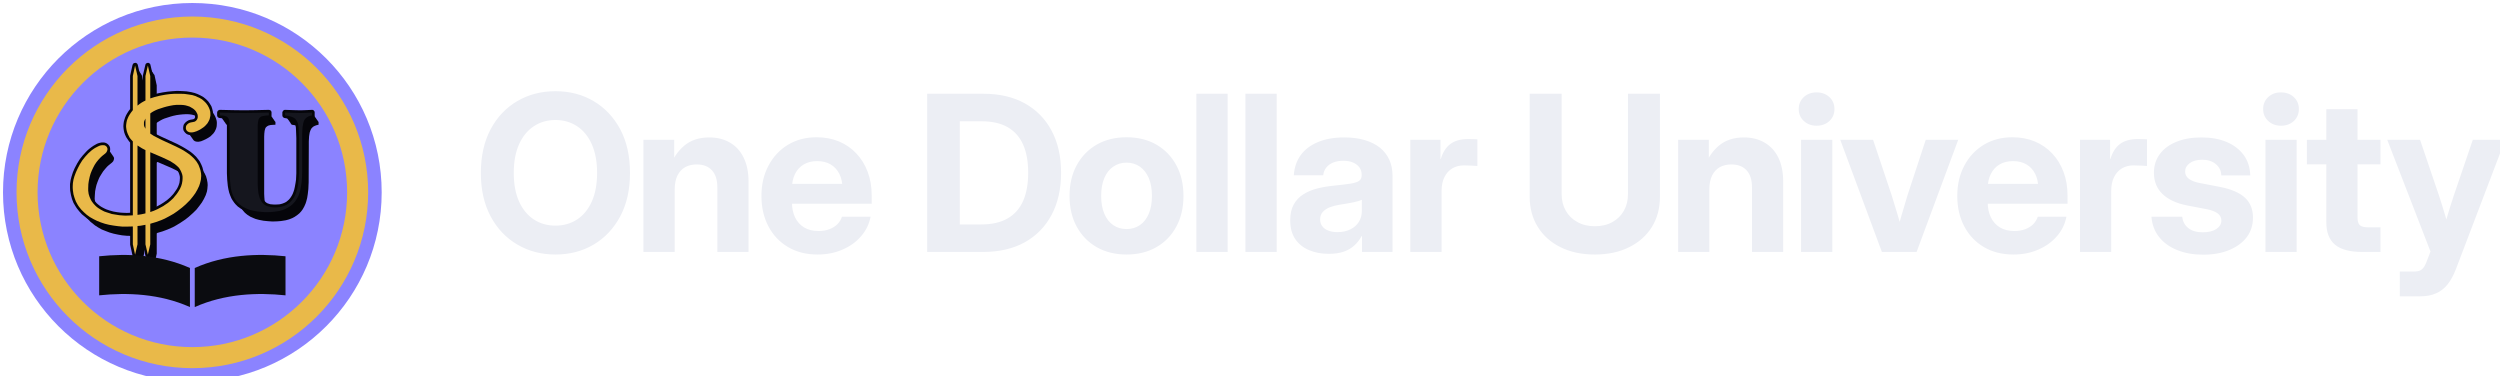
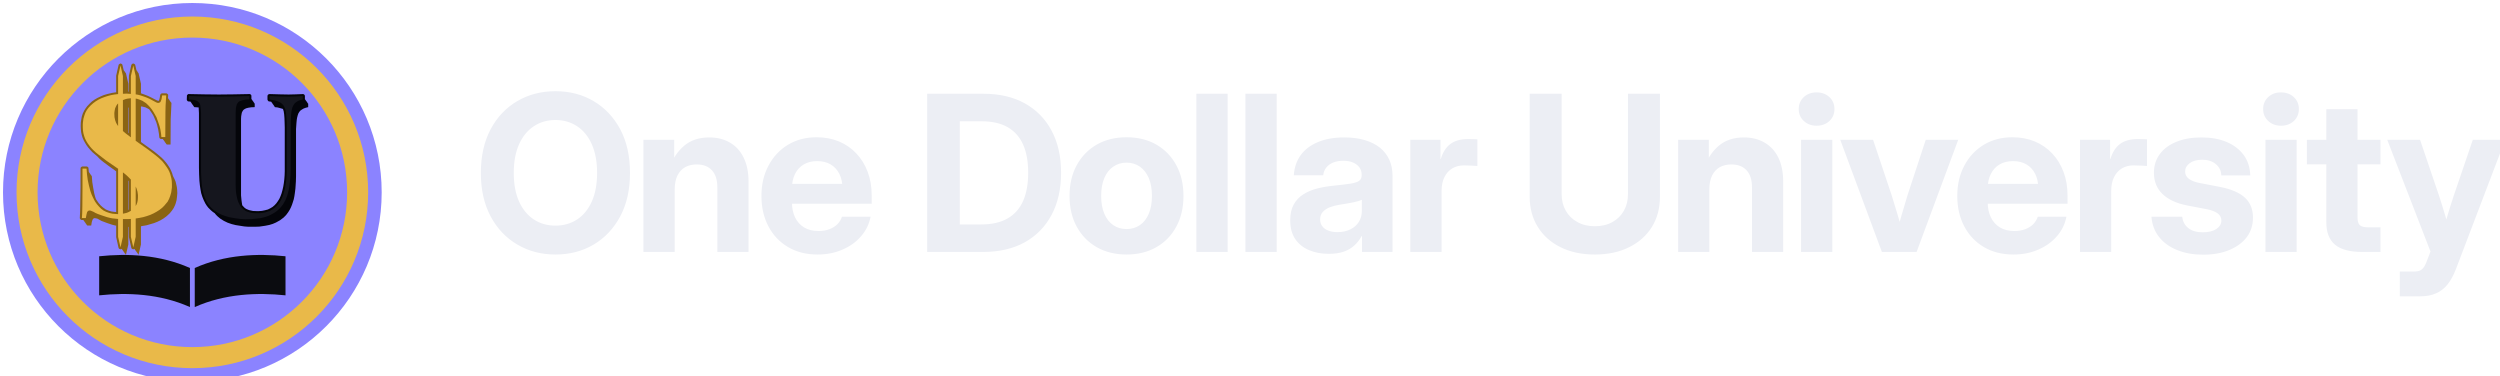
<svg xmlns="http://www.w3.org/2000/svg" viewBox="0 0 266.19 40" width="266.19" height="40">
  <g transform="translate(0 0) scale(0.16)">
    <circle cx="128" cy="128" r="126" fill="#8B83FF" />
    <circle cx="128" cy="128" r="110" fill="none" stroke="#E9B949" stroke-width="14" />
-     <path d="M64.1 98.5L66.2 97.4L67.3 97.1L68.4 97.0L69.1 97.0L69.8 97.1L70.5 97.4L70.8 97.7L71.2 98.0L75.4 104.1L75.8 104.8L75.9 105.6L75.8 106.1L75.6 106.7L75.4 107.2L75.0 107.7L74.4 108.3L72.4 109.9L71.3 110.9L69.9 112.5L68.6 114.1L67.4 116.0L66.3 117.8L65.7 119.1L64.9 121.1L64.2 123.1L63.7 125.2L63.3 127.3L63.1 130.1L63.0 132.3L63.2 133.9L63.5 135.9L64.0 137.4L64.8 138.2L65.9 139.0L67.0 139.7L68.3 140.4L69.6 141.0L71.0 141.6L72.4 142.1L73.9 142.5L75.5 142.9L77.9 143.4L81.2 143.7L84.6 143.9L88.2 143.7L88.5 143.5L88.6 143.2L88.6 95.1L88.5 94.8L86.3 91.5L85.6 90.4L85.1 89.2L84.7 88.0L84.4 86.8L84.2 85.6L84.2 84.4L84.3 83.1L84.5 81.7L84.8 80.4L85.3 79.1L85.8 77.8L86.5 76.5L87.3 75.3L88.5 73.8L88.6 73.6L88.6 51.0L90.2 44.0L90.3 44.3L90.5 44.4L90.6 44.6L90.8 44.8L90.9 45.0L91.0 45.2L91.1 45.4L91.3 45.6L91.4 45.8L91.6 46.0L91.7 46.2L91.8 46.4L91.9 46.6L92.1 46.7L92.2 47.0L92.4 47.1L92.5 47.4L92.7 47.5L92.8 47.7L92.9 47.9L93.0 48.1L93.2 48.3L93.3 48.5L93.5 48.7L93.6 48.9L93.8 49.1L93.8 49.3L94.3 49.9L95.9 56.8L95.9 67.0L95.9 67.2L96.1 67.4L96.4 67.5L96.7 67.5L97.0 67.3L97.1 67.0L97.1 51.0L98.7 44.0L99.0 44.6L99.2 44.8L99.3 45.0L99.5 45.2L99.6 45.4L99.8 45.6L99.9 45.8L100.0 46.0L100.1 46.2L100.3 46.4L100.4 46.6L100.6 46.7L100.7 47.0L100.9 47.1L100.9 47.4L101.1 47.5L101.2 47.7L101.4 47.9L101.5 48.1L101.7 48.3L101.8 48.5L101.9 48.7L102.0 48.9L102.2 49.1L102.3 49.3L102.5 49.5L102.6 49.7L102.8 49.9L104.3 56.8L104.3 63.9L104.4 64.2L104.6 64.4L105.0 64.4L108.8 63.6L112.7 63.1L115.7 62.8L118.8 62.7L121.9 62.8L124.9 63.1L127.7 63.6L129.9 64.2L131.6 64.8L133.6 65.9L135.2 66.9L136.7 68.2L137.4 69.0L138.2 70.0L142.3 75.9L143.1 77.3L143.6 78.5L144.1 80.0L144.3 81.2L144.3 82.4L144.2 84.0L143.9 85.3L143.5 86.3L142.8 87.7L142.0 88.8L140.8 90.0L140.1 90.7L138.6 91.7L137.0 92.6L135.5 93.3L133.8 94.0L132.3 94.3L131.3 94.3L130.4 94.2L129.6 93.9L128.9 93.4L128.6 93.0L124.4 87.1L124.1 86.4L123.9 85.7L124.0 84.8L124.2 84.1L124.7 83.4L125.4 82.7L126.1 82.3L126.9 82.0L127.6 81.8L129.1 81.5L129.9 81.3L130.6 80.9L131.2 80.3L131.4 79.9L131.7 79.3L131.9 78.7L131.9 78.1L131.7 77.8L130.4 77.1L128.9 76.6L127.7 76.3L126.4 76.1L125.0 76.0L123.5 76.0L121.6 76.1L119.6 76.3L117.5 76.6L115.2 77.1L113.4 77.6L109.4 78.9L108.0 79.5L106.7 80.2L104.9 81.3L104.5 81.6L104.4 81.8L104.3 82.0L104.3 91.4L104.5 91.7L104.7 91.9L107.0 93.1L117.4 97.8L120.6 99.5L123.0 100.9L125.2 102.3L126.8 103.5L128.2 104.7L129.5 106.0L130.6 107.4L135.2 113.9L136.1 115.2L137.1 117.3L137.7 119.4L138.1 121.6L138.2 123.2L138.0 125.7L137.7 127.5L136.9 129.9L135.7 132.4L134.3 134.8L132.6 137.1L130.8 139.4L128.7 141.5L125.7 144.2L123.3 146.1L120.0 148.3L117.2 150.0L115.0 151.2L111.6 152.7L108.1 154.0L104.7 155.0L104.4 155.2L104.3 155.5L104.3 168.8L102.8 175.7L102.4 175.1L102.2 175.0L102.1 174.7L101.9 174.6L101.9 174.3L101.7 174.2L101.6 174.0L101.4 173.8L101.3 173.6L101.1 173.4L101.0 173.2L100.9 173.0L100.8 172.8L100.6 172.6L100.5 172.4L100.3 172.2L100.2 172.0L100.0 171.8L100.0 171.6L99.8 171.5L99.7 171.2L99.5 171.1L99.4 170.9L99.2 170.7L99.1 170.5L99.0 170.3L98.9 170.1L98.7 169.9L97.1 163.0L97.1 157.1L97.0 156.8L96.9 156.7L96.6 156.6L96.2 156.6L96.0 156.8L95.9 157.1L95.9 168.8L94.3 175.7L93.9 175.1L93.8 175.0L93.7 174.7L93.5 174.6L93.4 174.3L93.2 174.2L93.1 174.0L92.9 173.8L92.8 173.6L92.7 173.4L92.6 173.2L92.4 173.0L92.3 172.8L92.1 172.6L92.0 172.4L91.9 172.2L91.8 172.0L91.6 171.8L91.5 171.6L91.3 171.5L91.2 171.2L91.0 171.1L90.9 170.9L90.8 170.7L90.7 170.5L90.5 170.3L90.4 170.1L90.2 169.9L88.6 163.0L88.6 157.6L88.6 157.4L88.5 157.2L88.2 157.0L84.3 156.9L81.2 156.6L78.4 156.1L75.6 155.5L72.8 154.7L70.2 153.7L67.7 152.7L65.4 151.4L63.2 150.0L62.1 149.1L60.1 147.5L58.4 145.7L56.9 143.7L52.8 137.9L52.0 136.7L51.4 135.6L50.3 133.3L49.5 130.9L49.0 128.3L48.7 125.6L48.7 123.7L48.9 121.7L49.4 119.2L50.0 117.1L51.0 114.4L52.6 111.1L54.2 108.5L55.9 106.0L57.9 103.7L60.0 101.6L61.1 100.6L62.3 99.7ZM104.3 108.4L104.3 139.1L104.5 139.5L104.7 139.6L104.9 139.6L106.6 138.8L108.9 137.5L110.0 136.8L112.1 135.4L113.0 134.6L114.8 133.0L115.6 132.2L117.2 130.4L118.5 128.6L119.1 127.7L120.1 126.0L120.9 124.2L121.2 123.3L121.6 121.6L121.8 120.0L121.8 118.8L121.6 117.1L121.3 115.9L120.2 115.1L118.6 114.1L116.8 113.1L113.7 111.6L105.1 107.9L104.8 107.8L104.6 107.9L104.4 108.1ZM95.9 104.0L95.9 142.0L95.9 142.2L96.0 142.3L96.2 142.5L96.4 142.5L96.9 142.3L97.1 142.1L97.1 141.9L97.1 104.1L97.1 103.9L96.9 103.7L96.7 103.5L96.5 103.5L96.2 103.5L96.0 103.6L95.9 103.8Z" fill="#05050A" />
-     <path d="M64.3 95.8L65.2 95.4L65.9 95.2L66.6 95.0L67.7 94.8L68.5 94.8L69.2 94.8L70.0 95.0L70.6 95.2L71.1 95.5L71.7 95.9L72.2 96.4L72.6 96.9L73.0 97.6L73.2 98.2L73.3 99.0L73.3 99.7L73.2 100.4L72.9 101.2L72.6 101.9L72.2 102.5L71.3 103.4L69.2 105.1L68.3 106.0L66.9 107.4L65.7 109.0L64.6 110.7L63.6 112.4L63.0 113.6L62.2 115.5L61.6 117.4L61.0 120.0L60.7 122.0L60.5 124.6L60.5 126.7L60.7 128.1L61.1 129.9L61.7 131.5L62.2 132.4L63.2 133.9L64.3 135.2L65.2 136.0L66.6 137.1L67.7 137.8L69.4 138.7L70.7 139.3L72.7 140.0L74.1 140.4L75.6 140.8L77.9 141.2L80.3 141.5L81.9 141.6L84.4 141.7L86.6 141.6L86.6 94.9L85.7 93.8L84.8 92.5L84.0 91.3L83.2 89.6L82.7 88.2L82.4 86.8L82.2 85.4L82.1 84.0L82.2 82.5L82.4 81.0L82.8 79.6L83.3 78.1L83.9 76.7L84.7 75.3L85.6 73.9L86.6 72.6L86.6 50.4L88.2 43.2L88.5 42.6L88.7 42.3L89.2 42.0L89.7 41.9L90.0 41.8L90.6 41.9L90.9 42.1L91.2 42.3L91.5 42.7L91.7 43.2L93.3 50.2L93.3 50.6L93.3 66.8L95.0 65.8L95.0 50.6L95.1 50.2L96.8 42.9L97.1 42.4L97.5 42.1L98.0 41.9L98.5 41.8L99.0 41.9L99.5 42.2L99.9 42.6L100.1 43.1L101.8 50.4L101.8 63.0L105.2 62.1L108.2 61.5L111.5 61.0L114.6 60.7L117.8 60.5L121.1 60.6L124.2 60.8L127.2 61.3L129.6 61.9L131.5 62.6L133.6 63.6L135.5 64.7L137.1 66.0L138.5 67.4L139.7 69.1L140.7 70.8L141.2 72.3L141.6 74.0L141.8 75.5L141.8 76.9L141.5 78.7L141.2 79.9L140.6 81.4L140.0 82.5L139.0 83.8L137.8 85.1L136.8 86.0L135.3 87.0L133.5 88.0L131.9 88.8L130.0 89.5L128.4 89.9L127.2 89.9L126.0 89.8L125.1 89.6L124.1 89.1L123.3 88.4L122.7 87.7L122.1 86.7L121.9 85.7L121.9 84.7L122.1 83.5L122.3 82.9L122.7 82.3L123.5 81.4L124.5 80.6L125.6 80.0L126.6 79.7L128.4 79.4L129.0 79.2L129.5 78.8L129.8 78.2L129.8 77.6L129.7 76.8L129.4 76.0L128.8 75.1L128.3 74.5L127.5 73.8L126.5 73.2L125.7 72.8L124.5 72.3L123.6 72.0L121.9 71.7L120.6 71.6L117.9 71.6L116.0 71.8L114.5 72.0L112.4 72.4L110.7 72.8L107.1 73.9L105.7 74.4L104.4 74.9L103.2 75.5L101.8 76.4L101.8 87.9L104.2 89.4L107.0 90.8L117.9 95.8L121.1 97.5L123.0 98.6L125.1 99.9L126.9 101.1L128.5 102.4L130.5 104.3L131.7 105.8L132.9 107.4L134.0 109.6L134.7 111.3L135.3 113.6L135.6 115.4L135.6 117.8L135.4 119.9L135.1 121.6L134.8 122.5L134.2 124.5L133.0 127.1L131.4 129.6L129.7 132.0L127.8 134.4L125.6 136.6L123.3 138.7L120.0 141.3L116.7 143.6L113.8 145.4L111.5 146.6L108.0 148.1L105.5 149.1L101.8 150.3L101.8 162.8L100.1 170.1L99.8 170.7L99.2 171.1L98.5 171.3L97.8 171.2L97.2 170.8L96.8 170.3L95.1 163.0L95.0 162.6L95.0 151.8L93.3 152.0L93.3 162.8L91.7 170.1L91.4 170.6L90.9 171.1L90.2 171.3L89.5 171.3L89.0 171.1L88.7 170.8L88.4 170.4L88.2 170.1L86.6 162.8L86.6 152.6L82.9 152.6L79.8 152.5L76.7 152.1L73.7 151.7L70.7 151.0L67.9 150.2L65.1 149.2L62.6 148.1L60.1 146.7L57.8 145.3L56.6 144.3L54.5 142.6L52.7 140.6L51.1 138.6L50.2 137.2L48.9 135.0L48.4 133.7L47.9 132.4L47.2 129.7L46.7 126.9L46.6 124.6L46.6 122.5L46.8 121.1L47.0 119.8L47.6 117.5L48.5 114.7L49.7 111.9L51.5 108.5L53.2 105.8L55.2 103.3L57.4 100.9L58.5 99.8L59.7 98.8L60.9 97.9L62.2 97.0ZM101.8 104.1L101.8 138.5L104.0 137.6L105.5 136.8L106.6 136.2L108.7 134.9L109.7 134.2L111.6 132.8L113.3 131.3L114.8 129.7L115.5 128.9L116.7 127.2L117.8 125.6L118.6 124.0L118.9 123.2L119.4 121.7L119.6 120.2L119.7 118.8L119.7 117.7L119.5 116.7L119.2 115.7L118.8 114.7L118.3 113.7L117.7 112.9L116.8 112.0L116.2 111.4L114.1 109.9L111.6 108.5L107.5 106.5ZM93.3 100.1L93.3 140.9L95.0 140.5L95.0 101.0Z" fill="#05050A" />
-     <path d="M65.1 97.5L66.2 97.0L67.2 96.7L68.5 96.6L69.6 96.7L70.4 97.1L70.7 97.4L71.1 97.8L71.3 98.3L71.5 98.8L71.5 99.7L71.2 100.6L70.7 101.5L70.1 102.1L68.1 103.7L67.0 104.7L65.5 106.3L64.2 107.9L63.0 109.7L62.0 111.6L61.1 113.5L60.3 115.5L59.7 117.6L59.1 120.4L58.8 122.5L58.7 125.3L58.7 126.9L59.0 129.1L59.6 131.0L60.4 132.8L61.0 133.9L62.2 135.5L63.5 136.9L64.5 137.8L65.6 138.6L67.4 139.7L69.3 140.7L70.7 141.2L72.9 141.9L74.4 142.4L76.8 142.8L79.3 143.2L81.8 143.4L83.5 143.5L86.3 143.4L88.4 143.3L88.4 94.1L87.2 92.8L86.3 91.7L85.7 90.5L85.1 89.3L84.5 87.7L84.2 86.5L84.0 85.2L83.9 84.0L84.0 82.7L84.2 81.3L84.5 80.0L85.0 78.7L85.6 77.4L86.3 76.2L87.1 75.0L88.4 73.3L88.4 50.6L89.9 43.6L91.5 50.6L91.5 70.3L92.9 69.2L94.2 68.3L95.6 67.5L96.8 66.9L96.8 50.6L98.4 43.6L100.0 50.6L100.0 65.5L102.8 64.6L106.3 63.7L110.1 63.0L113.2 62.6L116.3 62.4L119.7 62.4L122.8 62.5L125.7 62.9L128.1 63.3L130.3 64.0L131.3 64.5L132.7 65.1L134.4 66.1L135.8 67.3L137.1 68.6L138.2 70.1L139.0 71.6L139.5 72.8L139.9 74.3L140.0 75.6L140.0 77.0L139.7 78.4L139.5 79.3L138.9 80.6L138.1 82.0L137.5 82.7L136.4 83.9L135.3 84.8L133.8 85.8L132.4 86.6L130.9 87.3L129.1 87.9L127.9 88.1L126.9 88.1L126.0 88.0L125.3 87.7L124.5 87.2L124.0 86.5L123.7 85.7L123.7 84.8L123.8 84.0L124.1 83.4L124.5 82.9L125.0 82.4L125.6 82.0L126.2 81.7L126.9 81.5L128.5 81.2L129.4 81.0L130.0 80.7L130.5 80.3L131.0 79.7L131.4 78.9L131.6 78.1L131.6 77.1L131.4 76.0L131.0 75.2L130.5 74.3L129.8 73.4L128.9 72.6L128.2 72.1L127.0 71.4L126.1 70.9L124.5 70.4L123.4 70.1L122.1 69.9L120.7 69.8L119.2 69.8L117.3 69.8L115.3 70.0L113.1 70.4L110.9 70.9L109.1 71.4L105.1 72.7L103.7 73.3L102.3 74.0L101.1 74.7L100.0 75.5L100.0 88.9L102.3 90.4L105.6 92.1L108.0 93.3L117.1 97.5L120.3 99.1L122.1 100.1L124.1 101.4L125.7 102.5L127.2 103.7L128.6 105.0L129.8 106.3L130.9 107.7L132.1 109.7L132.9 111.8L133.4 113.3L133.8 115.4L133.9 117.0L133.7 119.5L133.5 120.4L133.1 122.0L132.5 123.8L131.3 126.3L129.9 128.7L128.2 131.0L126.4 133.2L125.0 134.6L123.6 136.0L121.3 138.0L118.2 140.4L115.6 142.2L112.8 143.8L109.6 145.5L107.3 146.5L103.7 147.8L100.0 148.9L100.0 162.6L98.4 169.5L96.8 162.6L96.8 149.6L93.6 150.2L91.5 150.4L91.5 162.6L89.9 169.5L88.4 162.6L88.4 150.7L84.5 150.8L81.4 150.8L78.4 150.5L75.5 150.1L72.6 149.6L69.8 148.9L67.1 148.0L64.6 147.0L62.2 145.8L59.9 144.5L57.8 143.0L55.9 141.3L54.0 139.4L52.5 137.5L51.7 136.3L50.5 134.1L49.6 131.7L48.9 129.3L48.5 126.6L48.4 125.1L48.4 124.0L48.5 122.0L48.9 119.5L49.5 117.4L50.5 114.7L51.7 112.1L53.1 109.4L54.7 106.8L56.6 104.4L58.6 102.2L60.8 100.2L62.0 99.3L63.2 98.5ZM96.8 85.7L96.8 78.9L96.4 79.7L96.0 80.6L95.8 81.5L95.8 82.5L95.8 83.2L96.0 84.1L96.4 84.9ZM91.5 96.8L91.5 143.0L94.1 142.6L96.8 142.0L96.8 99.9L94.5 98.7ZM100.0 101.3L100.0 141.1L102.3 140.3L104.8 139.2L106.3 138.4L108.7 137.1L109.7 136.4L111.8 135.0L113.7 133.4L115.4 131.8L116.1 130.9L117.6 129.1L118.8 127.3L119.8 125.6L120.6 123.8L121.1 122.1L121.4 120.4L121.5 118.8L121.5 117.5L121.3 116.3L120.9 115.1L120.4 113.9L119.8 112.8L119.1 111.7L118.1 110.7L117.3 110.0L116.2 109.1L115.1 108.4L113.4 107.3L112.0 106.6L107.7 104.6Z" fill="#E9B949" />
-     <path d="M146.6 77.1L146.6 75.3L155.1 75.5L162.7 75.6L170.4 75.5L179.2 75.3L179.3 75.5L179.7 76.1L179.8 76.3L180.0 76.5L180.1 76.7L180.3 76.9L180.4 77.1L180.5 77.2L180.6 77.5L180.8 77.6L180.9 77.9L181.1 78.0L181.2 78.3L181.4 78.4L181.5 78.7L181.6 78.8L181.7 79.0L181.9 79.2L182.0 79.4L182.2 79.6L182.3 79.8L182.4 80.0L182.5 80.2L182.7 80.3L182.8 80.6L183.0 80.7L183.1 81.0L183.3 81.1L183.3 83.0L181.3 83.1L180.1 83.2L178.8 83.5L178.0 83.9L177.2 84.5L176.7 85.1L176.4 85.9L176.1 87.1L175.9 88.8L175.8 90.9L175.8 129.0L175.9 131.1L176.1 133.7L176.6 135.9L176.8 136.7L176.9 136.9L177.5 137.3L178.2 137.6L180.1 138.1L181.8 138.3L184.2 138.3L186.1 138.2L187.0 138.0L188.7 137.6L190.2 137.0L191.6 136.3L192.3 135.8L193.4 134.9L194.5 133.7L195.4 132.5L196.2 131.1L197.0 129.6L197.5 127.9L198.0 126.1L198.5 124.2L198.8 122.3L199.0 120.2L199.2 118.0L199.3 115.8L199.3 92.3L199.2 87.9L198.8 84.3L198.8 84.2L198.6 84.0L197.3 83.6L196.1 83.3L194.1 83.0L194.0 82.8L193.5 82.2L193.4 82.0L193.3 81.8L193.2 81.6L193.0 81.4L192.9 81.2L192.7 81.0L192.6 80.8L192.5 80.6L192.4 80.4L192.2 80.2L192.1 80.0L191.9 79.9L191.8 79.6L191.6 79.5L191.5 79.2L191.4 79.1L191.3 78.8L191.1 78.7L191.0 78.5L190.8 78.3L190.7 78.1L190.6 77.9L190.5 77.7L190.3 77.5L190.2 77.3L190.0 77.1L190.0 75.3L195.8 75.5L200.3 75.6L203.8 75.5L207.9 75.3L208.0 75.5L208.5 76.1L208.5 76.3L208.7 76.5L208.8 76.7L209.0 76.9L209.1 77.1L209.3 77.2L209.4 77.5L209.5 77.6L209.6 77.9L209.8 78.0L209.9 78.3L210.1 78.4L210.2 78.6L210.4 78.8L210.4 79.0L210.6 79.2L210.7 79.4L210.9 79.6L211.0 79.8L211.2 80.0L211.3 80.2L211.4 80.3L211.5 80.6L211.7 80.7L211.8 81.0L212.0 81.1L212.0 83.0L210.7 83.3L209.6 83.7L208.6 84.2L208.0 84.7L207.3 85.4L206.8 86.3L206.5 87.0L206.1 88.2L205.7 90.7L205.5 94.1L205.5 97.3L205.4 121.3L205.2 125.8L204.8 129.3L204.4 131.8L203.8 134.1L203.3 135.6L202.4 137.6L201.3 139.5L200.4 140.7L199.3 141.9L198.1 142.9L196.1 144.3L194.6 145.1L192.9 145.8L192.0 146.1L190.1 146.6L186.9 147.1L184.5 147.3L181.3 147.4L178.4 147.2L175.4 146.9L172.3 146.3L170.1 145.7L168.6 145.1L166.6 144.2L164.7 143.0L163.7 142.2L162.8 141.4L161.6 140.0L156.8 133.2L155.9 131.6L155.3 130.4L154.7 128.6L154.2 126.7L153.8 124.6L153.4 120.8L153.1 115.7L153.1 83.5L152.9 83.2L152.7 83.1L150.7 83.0L150.6 82.7L150.4 82.6L150.3 82.3L150.1 82.2L150.0 82.0L149.9 81.8L149.8 81.6L149.6 81.4L149.5 81.2L149.3 81.0L149.2 80.8L149.0 80.6L148.9 80.4L148.8 80.2L148.7 80.0L148.5 79.9L148.4 79.6L148.2 79.5L148.1 79.2L148.0 79.1L147.9 78.8L147.7 78.7L147.6 78.5L147.4 78.3L147.3 78.1L147.1 77.9L147.0 77.7Z" fill="#05050A" />
-     <path d="M209.4 77.1L209.2 77.6L209.0 77.9L208.7 78.2L208.2 78.5L206.9 78.8L206.0 79.1L205.3 79.5L204.7 80.0L204.3 80.5L203.9 81.2L203.6 82.1L203.4 82.8L203.1 85.3L203.0 88.6L202.9 114.2L202.8 117.9L202.5 121.6L202.1 124.2L201.8 126.0L201.2 128.4L200.6 130.0L200.0 131.5L199.3 132.9L198.4 134.3L197.4 135.7L196.8 136.4L195.6 137.5L194.2 138.7L191.9 140.1L190.1 140.9L188.2 141.6L186.1 142.2L182.8 142.7L180.2 142.9L176.9 143.0L173.9 142.8L170.0 142.3L166.8 141.7L164.4 140.9L162.1 139.9L160.0 138.7L158.2 137.4L156.7 135.9L155.8 134.8L154.7 133.2L154.0 132.0L153.2 130.1L152.5 128.1L152.0 126.0L151.6 123.7L151.2 119.7L151.0 115.3L151.0 84.1L151.0 82.3L150.7 80.6L150.6 80.0L150.4 79.6L150.2 79.3L149.8 79.1L148.5 78.8L145.9 78.5L145.4 78.3L144.9 77.9L144.6 77.4L144.5 76.9L144.5 74.9L144.6 74.4L144.9 73.8L145.5 73.3L146.2 73.1L154.8 73.3L162.5 73.4L170.1 73.3L178.9 73.1L179.4 73.2L179.9 73.4L180.2 73.6L180.5 74.0L180.7 74.7L180.7 76.9L180.5 77.6L180.2 78.0L179.8 78.3L179.3 78.5L176.4 78.8L175.2 79.0L174.5 79.3L174.1 79.6L173.8 80.0L173.6 80.7L173.4 81.5L173.3 83.1L173.3 84.7L173.3 123.5L173.5 126.6L174.0 129.2L174.6 131.3L175.1 132.4L175.6 133.2L176.0 133.7L176.6 134.3L177.3 134.9L178.0 135.3L178.9 135.6L179.8 135.9L180.9 136.0L182.1 136.1L183.9 136.1L185.6 136.0L186.4 135.9L187.9 135.5L189.2 135.0L190.4 134.4L191.4 133.6L192.4 132.7L193.2 131.7L194.0 130.5L194.7 129.2L195.3 127.7L195.8 126.2L196.2 124.4L196.7 121.6L197.0 119.6L197.1 117.5L197.2 115.3L197.2 91.9L197.0 86.8L196.9 84.9L196.6 83.3L196.3 82.1L195.9 81.2L195.4 80.6L194.7 80.0L193.8 79.6L192.5 79.1L191.4 78.9L189.2 78.5L188.8 78.3L188.4 78.0L188.1 77.6L187.9 76.9L187.9 74.7L188.1 74.2L188.3 73.9L188.6 73.5L189.1 73.2L189.6 73.1L195.5 73.3L200.0 73.4L203.1 73.3L207.9 73.1L208.2 73.2L208.7 73.4L209.0 73.8L209.3 74.2L209.4 74.7Z" fill="#05050A" />
-     <path d="M207.6 76.8L206.3 77.1L205.2 77.5L204.3 78.0L203.5 78.7L202.8 79.5L202.3 80.4L201.9 81.6L201.7 82.5L201.3 85.1L201.1 88.6L201.1 114.1L201.0 117.8L200.7 121.4L200.3 123.9L200.0 125.6L199.7 127.1L199.2 128.6L198.7 130.1L197.7 132.0L196.9 133.3L196.0 134.5L194.4 136.2L193.1 137.2L191.0 138.5L189.4 139.3L187.7 139.9L185.8 140.4L182.5 140.9L180.2 141.1L176.9 141.2L174.0 141.0L171.0 140.7L167.9 140.1L165.7 139.5L163.6 138.6L161.6 137.6L159.9 136.4L158.4 135.1L157.2 133.8L156.2 132.3L155.6 131.2L154.8 129.5L154.2 127.6L153.7 125.6L153.4 123.5L153.1 120.4L152.9 116.2L152.8 84.1L152.7 81.7L152.5 79.9L152.2 79.1L151.8 78.5L151.4 78.0L150.8 77.5L150.0 77.3L149.1 77.0L148.1 76.9L146.3 76.8L146.3 74.9L154.8 75.1L162.5 75.2L170.2 75.1L178.9 74.9L178.9 76.8L177.0 76.9L175.1 77.2L173.9 77.5L173.0 78.1L172.5 78.7L172.1 79.4L171.9 80.2L171.7 81.3L171.5 83.1L171.5 84.6L171.5 122.1L171.6 124.9L171.9 128.0L172.1 129.1L172.5 130.7L172.9 132.0L173.3 132.8L173.9 133.9L174.6 134.9L175.1 135.4L176.0 136.2L176.6 136.6L177.6 137.1L178.7 137.4L179.9 137.7L181.1 137.9L182.5 138.0L184.0 138.0L185.9 137.8L187.6 137.5L189.2 137.0L190.7 136.3L191.3 135.9L192.6 135.0L193.7 133.9L194.7 132.7L195.6 131.4L196.3 130.0L197.0 128.4L197.5 126.6L198.0 124.8L198.4 122.9L198.6 120.8L198.8 118.7L199.0 115.4L199.0 91.9L198.8 86.7L198.7 84.7L198.4 83.0L198.2 82.0L197.6 80.7L196.9 79.6L196.4 79.0L195.4 78.3L194.0 77.7L193.0 77.4L191.8 77.1L189.7 76.8L189.7 74.9L195.5 75.1L200.0 75.2L203.5 75.1L207.6 74.9Z" fill="#15161E" />
+     <path d="M77.3 61.4L77.3 50.4L78.9 43.3L79.0 43.0L79.4 42.6L79.8 42.4L80.0 42.3L80.4 42.3L80.7 42.4L81.0 42.6L81.2 42.7L81.4 43.0L81.5 43.3L82.3 46.7L82.9 47.5L83.0 47.6L83.1 47.8L83.2 48.0L83.3 48.1L83.4 48.3L83.6 48.4L83.6 48.6L83.8 48.7L85.4 55.7L85.4 61.0L85.7 61.0L85.8 50.4L87.4 43.2L87.6 42.9L88.0 42.5L88.5 42.3L88.9 42.3L89.1 42.4L89.5 42.6L89.9 43.0L90.0 43.3L90.8 46.7L90.9 46.8L91.0 47.0L91.1 47.1L91.2 47.3L91.4 47.5L91.4 47.6L91.6 47.8L91.6 48.0L92.2 48.7L93.8 55.7L93.8 62.1L95.8 62.8L98.4 63.8L100.7 64.9L104.4 66.8L105.0 67.0L105.4 67.1L105.6 67.1L105.7 67.0L106.0 66.3L106.3 65.1L106.6 63.2L106.8 62.8L107.0 62.5L107.3 62.3L107.8 62.1L110.6 62.1L111.0 62.2L111.3 62.4L111.5 62.5L111.7 62.8L111.9 63.1L111.9 63.5L111.8 65.3L112.1 65.7L112.2 65.9L112.3 66.0L112.4 66.2L112.6 66.3L112.6 66.5L112.8 66.6L112.8 66.8L113.0 67.0L113.1 67.2L113.2 67.3L113.3 67.5L113.4 67.6L113.5 67.8L113.7 67.9L113.7 68.1L113.9 68.2L114.0 68.4L114.1 68.6L113.8 75.2L113.6 79.3L113.5 96.2L110.9 96.2L110.9 96.0L110.7 95.9L110.6 95.7L110.5 95.6L110.4 95.4L110.3 95.3L110.2 95.1L110.0 95.0L110.0 94.8L109.8 94.7L109.7 94.5L109.6 94.3L109.5 94.1L109.4 94.0L109.3 93.8L109.2 93.7L109.1 93.5L108.9 93.4L108.9 93.2L108.7 93.1L108.4 92.5L107.4 92.5L107.0 92.5L106.6 92.3L106.2 91.9L106.0 91.4L105.8 89.3L105.3 86.3L104.6 83.4L104.0 81.4L102.8 78.6L102.0 76.8L101.0 75.2L99.4 72.9L99.2 72.7L98.3 72.2L96.7 71.4L95.8 71.2L94.2 70.8L94.0 70.9L93.8 71.1L93.8 94.5L100.9 99.6L103.3 101.4L106.1 103.7L107.6 105.0L108.9 106.3L110.6 108.3L111.7 109.8L113.1 112.0L113.9 113.7L114.6 115.4L115.1 117.1L116.2 119.3L116.9 121.0L117.3 122.7L117.7 124.5L117.9 126.4L118.0 128.5L117.8 130.9L117.5 133.2L116.9 135.4L116.5 136.5L115.6 138.4L114.4 140.2L113.0 141.9L111.4 143.4L110.6 144.1L108.8 145.4L106.8 146.6L104.7 147.6L102.4 148.5L100.0 149.2L97.6 149.9L94.1 150.5L93.9 150.6L93.8 150.9L93.8 162.7L92.2 169.6L91.7 168.8L91.6 168.7L91.5 168.5L91.4 168.4L91.3 168.2L91.1 168.0L91.1 167.9L90.9 167.7L90.8 167.5L90.7 167.4L90.6 167.2L90.5 167.1L90.4 166.9L90.2 166.8L90.2 166.6L90.0 166.5L89.9 166.3L89.8 166.1L89.7 166.0L89.6 165.8L89.5 165.6L88.9 165.9L88.6 165.9L88.2 165.8L87.9 165.6L87.7 165.5L87.4 165.0L85.8 157.8L85.7 150.9L85.5 151.0L85.4 151.3L85.4 162.7L83.8 169.6L83.3 168.8L83.1 168.7L83.0 168.5L82.9 168.4L82.8 168.2L82.7 168.0L82.6 167.9L82.4 167.7L82.4 167.5L82.2 167.4L82.1 167.2L82.0 167.1L81.9 166.9L81.8 166.8L81.7 166.6L81.6 166.5L81.5 166.3L81.3 166.1L81.3 166.0L81.1 165.8L81.0 165.6L80.4 165.9L80.2 165.9L79.8 165.8L79.4 165.6L79.2 165.5L78.9 165.0L77.3 157.8L77.3 150.2L74.8 149.6L71.2 148.4L67.5 147.0L64.8 145.5L63.9 145.3L63.2 145.2L62.6 145.2L62.3 145.4L61.9 145.7L61.6 146.2L61.1 147.7L60.7 150.1L58.0 150.1L58.0 149.9L57.8 149.8L57.8 149.7L57.6 149.5L57.5 149.3L57.4 149.2L57.3 149.0L57.2 148.9L57.1 148.7L56.9 148.6L56.9 148.4L56.7 148.2L56.7 148.1L56.5 147.9L56.4 147.8L56.3 147.6L56.2 147.4L56.0 147.3L56.0 147.1L55.8 147.0L55.5 146.4L54.4 146.4L53.9 146.3L53.4 145.8L53.1 145.2L53.3 141.2L53.4 136.8L53.6 124.7L53.6 112.2L53.7 111.6L53.9 111.3L54.3 111.0L54.7 110.8L57.8 110.8L58.3 111.0L58.5 111.2L58.8 111.5L58.9 112.1L59.1 114.4L59.4 114.9L59.6 115.0L59.6 115.2L59.8 115.3L59.8 115.5L60.0 115.7L60.1 115.8L60.2 116.0L60.3 116.2L60.4 116.3L60.5 116.5L60.7 116.6L60.7 116.8L60.9 116.9L61.0 117.1L61.1 117.2L61.4 121.1L62.0 124.9L62.7 128.6L63.3 130.9L63.7 132.1L63.9 132.6L64.5 133.5L65.6 135.1L66.9 136.6L68.2 137.8L69.7 138.9L70.4 139.4L72.1 140.1L74.0 140.7L76.0 141.0L77.3 141.1L77.3 114.0L72.0 110.2L68.8 107.8L67.3 106.6L65.9 105.3L64.7 104.0L62.9 102.5L61.4 101.2L60.1 99.8L58.8 98.3L57.7 96.8L56.7 95.2L55.8 93.6L55.0 91.8L54.4 89.9L54.0 88.0L53.8 86.0L53.7 83.8L53.8 81.3L54.0 80.0L54.4 77.7L55.1 75.5L56.1 73.5L56.7 72.5L58.0 70.7L59.5 69.1L61.1 67.6L62.9 66.3L64.8 65.2L66.9 64.2L69.0 63.3L71.3 62.6L74.7 61.8ZM85.7 88.7L85.7 71.5L85.5 71.6L85.4 71.9L85.4 88.4ZM85.7 139.5L85.7 120.2L85.5 120.3L85.4 120.6L85.4 139.7Z" fill="#8A6414" />
+     <path d="M87.1 62.5L87.1 50.6L88.7 43.6L90.3 50.6L90.3 62.8L91.6 63.0L93.2 63.4L95.3 64.1L97.3 64.8L99.6 65.8L103.9 68.1L104.6 68.4L105.3 68.5L105.8 68.4L106.3 68.2L106.7 67.9L107.0 67.4L107.5 66.0L107.9 63.5L110.6 63.5L110.2 70.1L110.1 74.2L110.0 91.2L107.4 91.2L107.2 89.1L106.7 86.0L106.2 84.0L105.2 81.0L104.1 78.0L103.1 76.2L102.1 74.5L101.0 72.8L99.8 71.3L98.5 69.9L97.1 68.6L96.3 68.1L94.8 67.1L93.1 66.4L91.4 65.8L90.3 65.6L90.3 93.7L98.5 99.5L103.1 103.0L105.3 104.8L106.6 106.0L107.9 107.2L109.5 109.2L111.0 111.3L111.9 112.7L112.7 114.3L113.3 115.9L114.0 118.5L114.3 120.4L114.4 122.4L114.4 124.6L114.1 127.0L113.9 128.2L113.3 130.3L112.5 132.4L111.5 134.3L110.8 135.1L109.4 136.8L107.9 138.3L106.1 139.7L104.2 140.9L102.2 142.0L100.0 143.0L97.7 143.8L95.3 144.5L92.8 145.0L90.3 145.4L90.3 157.6L88.7 164.6L87.1 157.6L87.1 145.7L84.9 145.8L81.8 145.8L81.8 157.6L80.2 164.6L78.6 157.6L78.6 145.7L76.6 145.5L74.6 145.3L72.8 144.9L71.2 144.5L67.6 143.3L65.1 142.4L63.5 141.7L62.3 141.0L60.9 140.4L60.1 140.1L59.6 140.1L59.2 140.1L58.8 140.3L58.4 140.6L58.0 141.1L57.6 142.6L57.1 145.1L54.5 145.1L54.7 141.9L54.8 137.5L54.9 124.7L54.9 112.2L57.6 112.2L57.9 116.1L58.4 119.8L59.2 123.5L60.1 127.0L60.9 129.3L61.8 131.3L62.8 133.3L63.3 134.2L64.5 135.9L65.9 137.5L67.3 138.9L68.9 140.1L70.7 141.0L72.7 141.7L74.8 142.2L77.0 142.4L78.6 142.5L78.6 112.3L70.9 107.0L65.3 102.7L63.8 101.5L62.4 100.2L61.1 98.9L59.9 97.5L58.3 95.3L57.4 93.8L56.6 92.2L56.0 90.5L55.5 88.7L55.2 86.8L55.1 84.8L55.1 82.6L55.2 81.4L55.5 79.1L56.1 77.0L56.8 75.0L57.8 73.2L59.0 71.6L60.4 70.1L62.0 68.7L63.6 67.5L65.4 66.4L67.4 65.4L69.5 64.6L71.6 63.9L73.9 63.3L76.1 62.9L78.6 62.6L78.6 50.6L80.2 43.6L81.8 50.6L81.8 62.4L84.4 62.3ZM81.8 66.6L81.8 87.2L83.8 88.9L87.1 91.4L87.1 65.4L86.0 65.5L84.5 65.7L83.1 66.1ZM78.6 83.9L78.6 68.8L77.9 69.6L77.5 70.2L77.2 70.8L76.6 72.1L76.3 73.6L76.1 75.1L76.1 76.0L76.2 78.0L76.6 79.9L77.2 81.6L77.8 82.7ZM87.1 140.3L87.1 119.5L85.0 117.4L83.8 116.3L81.8 114.7L81.8 142.2L83.3 141.9L84.4 141.6L85.4 141.2ZM90.3 124.1L90.3 137.1L90.9 136.0L91.4 134.6L91.7 133.0L91.8 131.3L91.8 129.8L91.5 127.6L90.9 125.5Z" fill="#E9B949" />
+     <path d="M202.9 63.9L202.9 66.0L203.3 66.5L203.4 66.7L203.5 66.8L203.6 67.0L203.7 67.1L203.8 67.3L204.0 67.4L204.0 67.6L204.2 67.7L204.3 67.9L204.4 68.1L204.5 68.2L204.6 68.4L204.7 68.6L204.8 68.7L204.9 68.9L205.1 69.0L205.1 71.3L203.5 71.7L202.1 72.2L200.9 72.9L199.9 73.6L199.3 74.3L198.6 75.4L198.1 76.8L197.7 78.4L197.5 79.6L197.3 81.6L197.0 85.9L197.0 117.5L196.9 120.9L196.6 125.4L196.2 128.6L195.9 130.6L195.5 132.6L194.9 134.5L194.3 136.3L193.6 138.0L192.8 139.6L191.8 141.2L190.7 142.7L190.1 143.4L188.7 144.8L187.9 145.4L186.3 146.6L185.4 147.1L183.6 148.1L181.5 149.0L179.2 149.7L176.7 150.2L175.4 150.4L172.6 150.8L169.6 150.9L167.1 150.9L165.3 150.9L162.6 150.7L160.7 150.4L156.9 149.8L154.1 149.1L151.5 148.2L149.0 147.0L146.6 145.5L144.8 144.0L143.7 142.9L142.9 141.9L141.6 141.0L140.3 139.9L138.6 138.2L137.6 136.9L136.7 135.5L135.6 133.3L134.7 131.1L133.9 128.6L133.4 126.0L133.0 123.2L132.7 120.3L132.5 116.1L132.4 111.6L132.4 75.3L132.3 73.5L132.2 71.5L130.9 71.4L129.3 71.3L129.2 71.1L129.0 71.0L129.0 70.8L128.8 70.6L128.7 70.4L128.6 70.3L128.5 70.1L128.4 70.0L128.3 69.8L128.1 69.7L128.1 69.5L127.9 69.4L127.8 69.2L127.7 69.1L127.6 68.9L127.5 68.7L127.4 68.5L127.3 68.4L126.7 67.6L125.4 67.5L125.0 67.4L124.7 67.1L124.4 66.7L124.3 66.2L124.4 63.8L124.4 63.5L124.6 63.2L124.9 62.9L125.1 62.7L125.3 62.6L125.7 62.6L136.2 62.8L145.7 62.9L155.2 62.8L165.9 62.6L166.3 62.6L166.6 62.7L166.9 63.0L167.2 63.3L167.3 63.8L167.3 65.9L167.8 66.5L167.8 66.7L168.0 66.8L168.1 67.0L168.2 67.1L168.3 67.3L168.4 67.4L168.5 67.6L168.7 67.7L168.7 67.9L168.9 68.1L169.0 68.3L169.1 68.4L169.2 68.6L169.3 68.7L169.4 68.9L169.5 69.0L169.5 71.3L167.2 71.4L165.2 71.7L163.7 72.1L162.8 72.6L162.3 72.9L161.8 73.4L161.3 74.2L161.0 74.8L160.8 75.6L160.5 77.4L160.4 79.1L160.4 81.0L160.4 127.3L160.4 130.0L160.7 133.2L160.9 134.7L161.2 136.6L162.3 137.8L162.8 138.3L163.8 139.0L164.5 139.3L165.7 139.8L167.0 140.1L168.4 140.4L171.0 140.5L172.2 140.5L174.4 140.3L176.4 139.9L178.3 139.4L179.9 138.6L181.4 137.7L182.7 136.6L183.9 135.3L184.9 133.9L185.9 132.3L186.7 130.5L187.4 128.6L188.0 126.4L188.5 124.2L188.9 121.8L189.2 119.3L189.4 116.7L189.5 113.9L189.5 84.9L189.4 81.5L189.3 78.6L189.1 76.1L188.8 74.1L188.3 72.5L186.2 71.9L184.7 71.5L182.9 71.3L182.9 71.1L182.7 71.0L182.6 70.8L182.5 70.6L182.4 70.4L182.3 70.3L182.2 70.1L182.0 70.0L182.0 69.8L181.8 69.7L181.8 69.5L181.6 69.4L181.5 69.2L181.4 69.1L181.3 68.9L181.2 68.7L181.1 68.5L180.9 68.4L180.9 68.2L180.7 68.1L180.5 67.7L179.1 67.5L178.7 67.4L178.4 67.1L178.2 66.8L178.0 66.3L178.0 63.9L178.1 63.4L178.4 63.0L178.5 62.9L178.9 62.7L179.3 62.6L186.5 62.8L192.1 62.9L196.4 62.8L201.6 62.6L202.1 62.7L202.5 63.0L202.8 63.4Z" fill="#04050A" />
+     <path d="M201.5 66.2L199.9 66.6L198.5 67.1L197.3 67.8L196.3 68.6L195.8 69.2L195.1 70.3L194.5 71.7L194.1 73.3L193.9 74.5L193.7 76.6L193.5 80.8L193.4 112.4L193.3 117.0L192.9 121.4L192.5 124.5L192.1 126.6L191.6 128.5L191.1 130.3L190.1 132.9L189.2 134.5L188.3 136.1L187.1 137.6L186.5 138.3L185.1 139.7L183.6 140.9L182.7 141.5L181.0 142.5L179.0 143.5L176.8 144.3L175.7 144.6L173.2 145.2L170.5 145.5L167.5 145.8L163.5 145.9L160.0 145.7L156.2 145.2L152.4 144.5L149.7 143.7L147.1 142.7L144.6 141.4L143.1 140.4L142.4 139.9L140.7 138.4L139.7 137.3L138.3 135.5L137.2 133.5L136.2 131.4L135.5 129.1L134.9 126.6L134.4 124.0L134.0 119.2L133.8 115.0L133.8 75.3L133.6 72.3L133.3 70.1L133.0 69.1L132.5 68.3L131.9 67.7L131.2 67.2L130.3 66.8L129.2 66.5L127.3 66.3L125.7 66.2L125.7 63.9L136.2 64.2L145.7 64.3L155.2 64.2L166.0 63.9L166.0 66.2L163.6 66.3L161.3 66.7L159.8 67.2L159.2 67.5L158.7 67.9L158.1 68.6L157.6 69.4L157.3 70.5L157.0 71.8L156.9 73.4L156.8 76.0L156.8 122.3L156.9 125.8L157.0 127.4L157.3 129.6L157.6 131.0L158.0 132.8L158.6 134.5L159.1 135.5L159.8 136.9L160.7 138.1L161.3 138.7L162.4 139.6L163.5 140.4L164.4 140.8L165.7 141.2L167.2 141.6L168.7 141.8L170.4 141.9L172.2 141.9L174.6 141.7L176.7 141.3L178.7 140.6L179.7 140.3L181.4 139.3L182.9 138.2L184.3 136.9L185.5 135.4L186.6 133.8L187.5 132.0L188.4 130.0L189.0 127.9L189.6 125.6L190.0 123.2L190.4 120.7L190.7 116.7L190.8 113.9L190.8 84.9L190.8 81.5L190.6 78.5L190.4 76.0L190.1 73.9L189.8 72.7L189.2 71.1L188.6 70.1L187.6 69.0L186.3 68.1L184.7 67.4L182.7 66.8L181.1 66.5L179.4 66.2L179.4 63.9L186.5 64.2L192.1 64.3L196.4 64.2L201.5 63.9Z" fill="#15161E" />
    <path d="M126.4 178.34C106.3 169.37 84.6 168.59 66 170.54V196.54C84.6 194.59 106.3 195.37 126.4 204.34Z" fill="#0B0C10" />
    <path d="M129.6 178.34C149.7 169.37 171.4 168.59 190 170.54V196.54C171.4 194.59 149.7 195.37 129.6 204.34Z" fill="#0B0C10" />
  </g>
  <g transform="translate(51.2 9.71) scale(0.91)">
    <path d="M8.73 19.11Q6.24 19.11 4.26 17.94Q2.28 16.78 1.14 14.64Q0 12.5 0 9.57Q0 6.61 1.14 4.46Q2.28 2.32 4.26 1.16Q6.24 0 8.73 0Q11.22 0 13.19 1.16Q15.16 2.32 16.31 4.46Q17.45 6.61 17.45 9.57Q17.45 12.5 16.31 14.64Q15.16 16.79 13.19 17.95Q11.22 19.11 8.73 19.11ZM8.73 15.73Q10.15 15.73 11.26 15.01Q12.36 14.29 12.98 12.91Q13.6 11.53 13.6 9.57Q13.6 7.59 12.98 6.21Q12.36 4.82 11.26 4.1Q10.15 3.37 8.73 3.37Q7.3 3.37 6.2 4.1Q5.1 4.82 4.47 6.21Q3.85 7.59 3.85 9.57Q3.85 11.53 4.47 12.91Q5.1 14.29 6.2 15.01Q7.3 15.73 8.73 15.73ZM22.68 11.52V18.81H19.02V5.69H22.62V9.1H22Q22.63 7.36 23.78 6.39Q24.93 5.41 26.72 5.41Q28.12 5.41 29.15 6.02Q30.19 6.62 30.75 7.78Q31.32 8.93 31.32 10.59V18.81H27.67V11.26Q27.67 9.94 27.04 9.26Q26.41 8.57 25.25 8.57Q24.5 8.57 23.92 8.88Q23.34 9.2 23.01 9.85Q22.68 10.5 22.68 11.52ZM39.4 19.11Q37.41 19.11 35.93 18.23Q34.45 17.35 33.64 15.8Q32.83 14.25 32.83 12.26Q32.83 10.25 33.66 8.7Q34.48 7.15 35.93 6.27Q37.39 5.39 39.27 5.39Q40.72 5.39 41.9 5.88Q43.09 6.38 43.94 7.29Q44.8 8.2 45.26 9.44Q45.73 10.68 45.73 12.19V13.17H34.14V10.84H43.96L42.31 11.39Q42.31 10.4 41.95 9.68Q41.59 8.96 40.93 8.57Q40.27 8.18 39.35 8.18Q38.44 8.18 37.78 8.57Q37.12 8.96 36.76 9.68Q36.4 10.4 36.4 11.39V12.99Q36.4 14 36.76 14.76Q37.13 15.52 37.82 15.94Q38.52 16.36 39.5 16.36Q40.22 16.36 40.78 16.15Q41.33 15.94 41.71 15.57Q42.09 15.19 42.25 14.69H45.6Q45.35 15.99 44.48 16.98Q43.62 17.98 42.3 18.54Q40.99 19.11 39.4 19.11ZM58.75 18.81H53.97V15.59H58.55Q60.42 15.59 61.63 14.89Q62.85 14.19 63.45 12.84Q64.04 11.49 64.04 9.54Q64.04 7.59 63.45 6.25Q62.85 4.91 61.64 4.21Q60.43 3.52 58.58 3.52H53.88V0.3H58.82Q61.61 0.3 63.64 1.42Q65.68 2.55 66.78 4.62Q67.89 6.7 67.89 9.54Q67.89 12.39 66.78 14.47Q65.68 16.54 63.64 17.68Q61.59 18.81 58.75 18.81ZM56.04 0.3V18.81H52.22V0.3ZM75.55 19.11Q73.57 19.11 72.06 18.25Q70.56 17.39 69.72 15.85Q68.88 14.31 68.88 12.26Q68.88 10.2 69.72 8.66Q70.56 7.12 72.06 6.25Q73.57 5.39 75.55 5.39Q77.54 5.39 79.04 6.25Q80.54 7.12 81.37 8.66Q82.21 10.2 82.21 12.26Q82.21 14.31 81.37 15.85Q80.54 17.39 79.04 18.25Q77.54 19.11 75.55 19.11ZM75.55 16.13Q76.44 16.13 77.11 15.67Q77.78 15.21 78.15 14.34Q78.52 13.47 78.52 12.26Q78.52 11.03 78.15 10.16Q77.78 9.3 77.11 8.83Q76.44 8.36 75.55 8.36Q74.67 8.36 73.99 8.83Q73.32 9.29 72.95 10.16Q72.58 11.03 72.58 12.26Q72.58 13.48 72.95 14.34Q73.32 15.21 73.99 15.67Q74.66 16.13 75.55 16.13ZM87.38 0.3V18.81H83.72V0.3ZM93.12 0.3V18.81H89.46V0.3ZM99.21 19.03Q97.9 19.03 96.89 18.59Q95.87 18.16 95.28 17.29Q94.7 16.42 94.7 15.11Q94.7 13.99 95.11 13.26Q95.52 12.52 96.23 12.07Q96.94 11.62 97.87 11.38Q98.8 11.15 99.82 11.05Q101.02 10.93 101.73 10.82Q102.44 10.71 102.75 10.5Q103.06 10.28 103.06 9.86V9.78Q103.06 9.29 102.8 8.92Q102.54 8.56 102.06 8.35Q101.59 8.14 100.92 8.14Q100.24 8.14 99.72 8.35Q99.21 8.56 98.91 8.95Q98.61 9.33 98.56 9.84H95.12Q95.21 8.48 95.92 7.49Q96.64 6.5 97.93 5.96Q99.22 5.41 101.02 5.41Q102.37 5.41 103.42 5.72Q104.47 6.03 105.2 6.61Q105.92 7.2 106.3 8.03Q106.67 8.86 106.67 9.91V18.81H103.1V16.96H103.05Q102.71 17.6 102.19 18.06Q101.68 18.53 100.95 18.78Q100.22 19.03 99.21 19.03ZM100.22 16.49Q101.11 16.49 101.75 16.16Q102.39 15.84 102.74 15.28Q103.08 14.72 103.08 14.01V12.7Q102.93 12.78 102.66 12.86Q102.4 12.94 102.06 13.01Q101.71 13.08 101.3 13.15Q100.89 13.23 100.45 13.29Q99.82 13.39 99.31 13.59Q98.8 13.8 98.5 14.14Q98.2 14.48 98.2 15.01Q98.2 15.47 98.45 15.8Q98.7 16.14 99.16 16.31Q99.61 16.49 100.22 16.49ZM108.75 18.81V5.69H112.28V7.93H112.32Q112.68 6.74 113.45 6.17Q114.22 5.6 115.51 5.6Q115.84 5.6 116.11 5.61Q116.38 5.62 116.6 5.63V8.75Q116.4 8.73 115.94 8.71Q115.49 8.68 115.02 8.68Q114.28 8.68 113.68 9.02Q113.09 9.37 112.75 10.04Q112.41 10.71 112.41 11.7V18.81ZM130.34 19.11Q128.04 19.11 126.32 18.25Q124.61 17.4 123.67 15.88Q122.72 14.36 122.72 12.36V0.3H126.46V12.05Q126.46 13.14 126.94 13.98Q127.42 14.83 128.3 15.31Q129.17 15.8 130.35 15.8Q131.53 15.8 132.4 15.31Q133.27 14.83 133.74 13.99Q134.22 13.15 134.22 12.05V0.3H137.96V12.36Q137.96 14.36 137.02 15.88Q136.08 17.4 134.36 18.25Q132.65 19.11 130.34 19.11ZM143.74 11.52V18.81H140.09V5.69H143.68V9.1H143.06Q143.69 7.36 144.84 6.39Q145.99 5.41 147.78 5.41Q149.18 5.41 150.21 6.02Q151.25 6.62 151.82 7.78Q152.38 8.93 152.38 10.59V18.81H148.73V11.26Q148.73 9.94 148.1 9.26Q147.47 8.57 146.31 8.57Q145.56 8.57 144.98 8.88Q144.4 9.2 144.07 9.85Q143.74 10.5 143.74 11.52ZM154.47 18.81V5.69H158.13V18.81ZM156.29 4.04Q155.39 4.04 154.79 3.48Q154.2 2.93 154.2 2.09Q154.2 1.25 154.79 0.69Q155.39 0.14 156.29 0.14Q157.19 0.14 157.79 0.69Q158.38 1.25 158.38 2.09Q158.38 2.93 157.79 3.49Q157.19 4.04 156.29 4.04ZM163.93 18.81 159.06 5.69H162.9L165.07 12.17Q165.44 13.33 165.78 14.49Q166.12 15.65 166.45 16.8H165.58Q165.91 15.65 166.24 14.49Q166.57 13.33 166.93 12.17L169.06 5.69H172.86L167.99 18.81ZM179.32 19.11Q177.33 19.11 175.85 18.23Q174.37 17.35 173.56 15.8Q172.75 14.25 172.75 12.26Q172.75 10.25 173.58 8.7Q174.4 7.15 175.85 6.27Q177.31 5.39 179.19 5.39Q180.64 5.39 181.82 5.88Q183.01 6.38 183.86 7.29Q184.72 8.2 185.18 9.44Q185.65 10.68 185.65 12.19V13.17H174.06V10.84H183.88L182.23 11.39Q182.23 10.4 181.87 9.68Q181.51 8.96 180.85 8.57Q180.19 8.18 179.27 8.18Q178.36 8.18 177.7 8.57Q177.04 8.96 176.68 9.68Q176.31 10.4 176.31 11.39V12.99Q176.31 14 176.68 14.76Q177.05 15.52 177.74 15.94Q178.44 16.36 179.42 16.36Q180.14 16.36 180.7 16.15Q181.25 15.94 181.63 15.57Q182 15.19 182.17 14.69H185.52Q185.27 15.99 184.4 16.98Q183.53 17.98 182.22 18.54Q180.91 19.11 179.32 19.11ZM187.11 18.81V5.69H190.63V7.93H190.67Q191.03 6.74 191.8 6.17Q192.57 5.6 193.87 5.6Q194.19 5.6 194.46 5.61Q194.73 5.62 194.95 5.63V8.75Q194.75 8.73 194.3 8.71Q193.84 8.68 193.37 8.68Q192.63 8.68 192.03 9.02Q191.44 9.37 191.1 10.04Q190.76 10.71 190.76 11.7V18.81ZM201.53 19.13Q199.83 19.13 198.51 18.6Q197.18 18.08 196.38 17.08Q195.58 16.09 195.47 14.69H199.07Q199.17 15.54 199.79 16.02Q200.4 16.51 201.47 16.51Q202.49 16.51 203.07 16.12Q203.65 15.73 203.65 15.13Q203.65 14.61 203.21 14.29Q202.76 13.97 201.95 13.81L199.65 13.37Q197.75 12.99 196.76 12.03Q195.76 11.06 195.76 9.55Q195.76 8.3 196.44 7.37Q197.12 6.44 198.37 5.93Q199.62 5.41 201.32 5.41Q203.02 5.41 204.29 5.95Q205.56 6.5 206.28 7.49Q206.99 8.48 207.03 9.85H203.64Q203.63 9.06 203.01 8.54Q202.4 8.02 201.43 8.02Q200.48 8.02 199.95 8.42Q199.41 8.82 199.41 9.4Q199.41 9.91 199.83 10.24Q200.25 10.56 201 10.72L203.49 11.2Q205.48 11.59 206.42 12.47Q207.35 13.34 207.35 14.79Q207.35 16.11 206.62 17.08Q205.88 18.05 204.56 18.59Q203.25 19.13 201.53 19.13ZM208.81 18.81V5.69H212.46V18.81ZM210.63 4.04Q209.72 4.04 209.13 3.48Q208.54 2.93 208.54 2.09Q208.54 1.25 209.13 0.69Q209.72 0.14 210.62 0.14Q211.53 0.14 212.13 0.69Q212.72 1.25 212.72 2.09Q212.72 2.93 212.13 3.49Q211.53 4.04 210.63 4.04ZM222.27 5.69V8.56H213.66V5.69ZM215.93 2.11H219.58V14.76Q219.58 15.42 219.85 15.68Q220.12 15.93 220.86 15.93Q221.17 15.93 221.6 15.93Q222.03 15.93 222.27 15.93V18.81Q221.94 18.81 221.34 18.81Q220.74 18.81 220.14 18.81Q217.97 18.81 216.95 17.96Q215.93 17.11 215.93 15.33ZM224.53 24V21.1H226.2Q226.64 21.1 226.92 20.97Q227.19 20.83 227.39 20.52Q227.58 20.22 227.75 19.72L228.12 18.76L223.06 5.69H226.9L229.1 12.17Q229.48 13.32 229.82 14.48Q230.17 15.65 230.5 16.8H229.47Q229.79 15.65 230.13 14.48Q230.48 13.31 230.86 12.17L233.07 5.69H236.86L231.09 20.83Q230.67 21.92 230.1 22.63Q229.53 23.33 228.75 23.66Q227.97 24 226.95 24Q226.36 24 225.74 24Q225.13 24 224.53 24Z" fill="#ECEEF4" />
  </g>
</svg>
